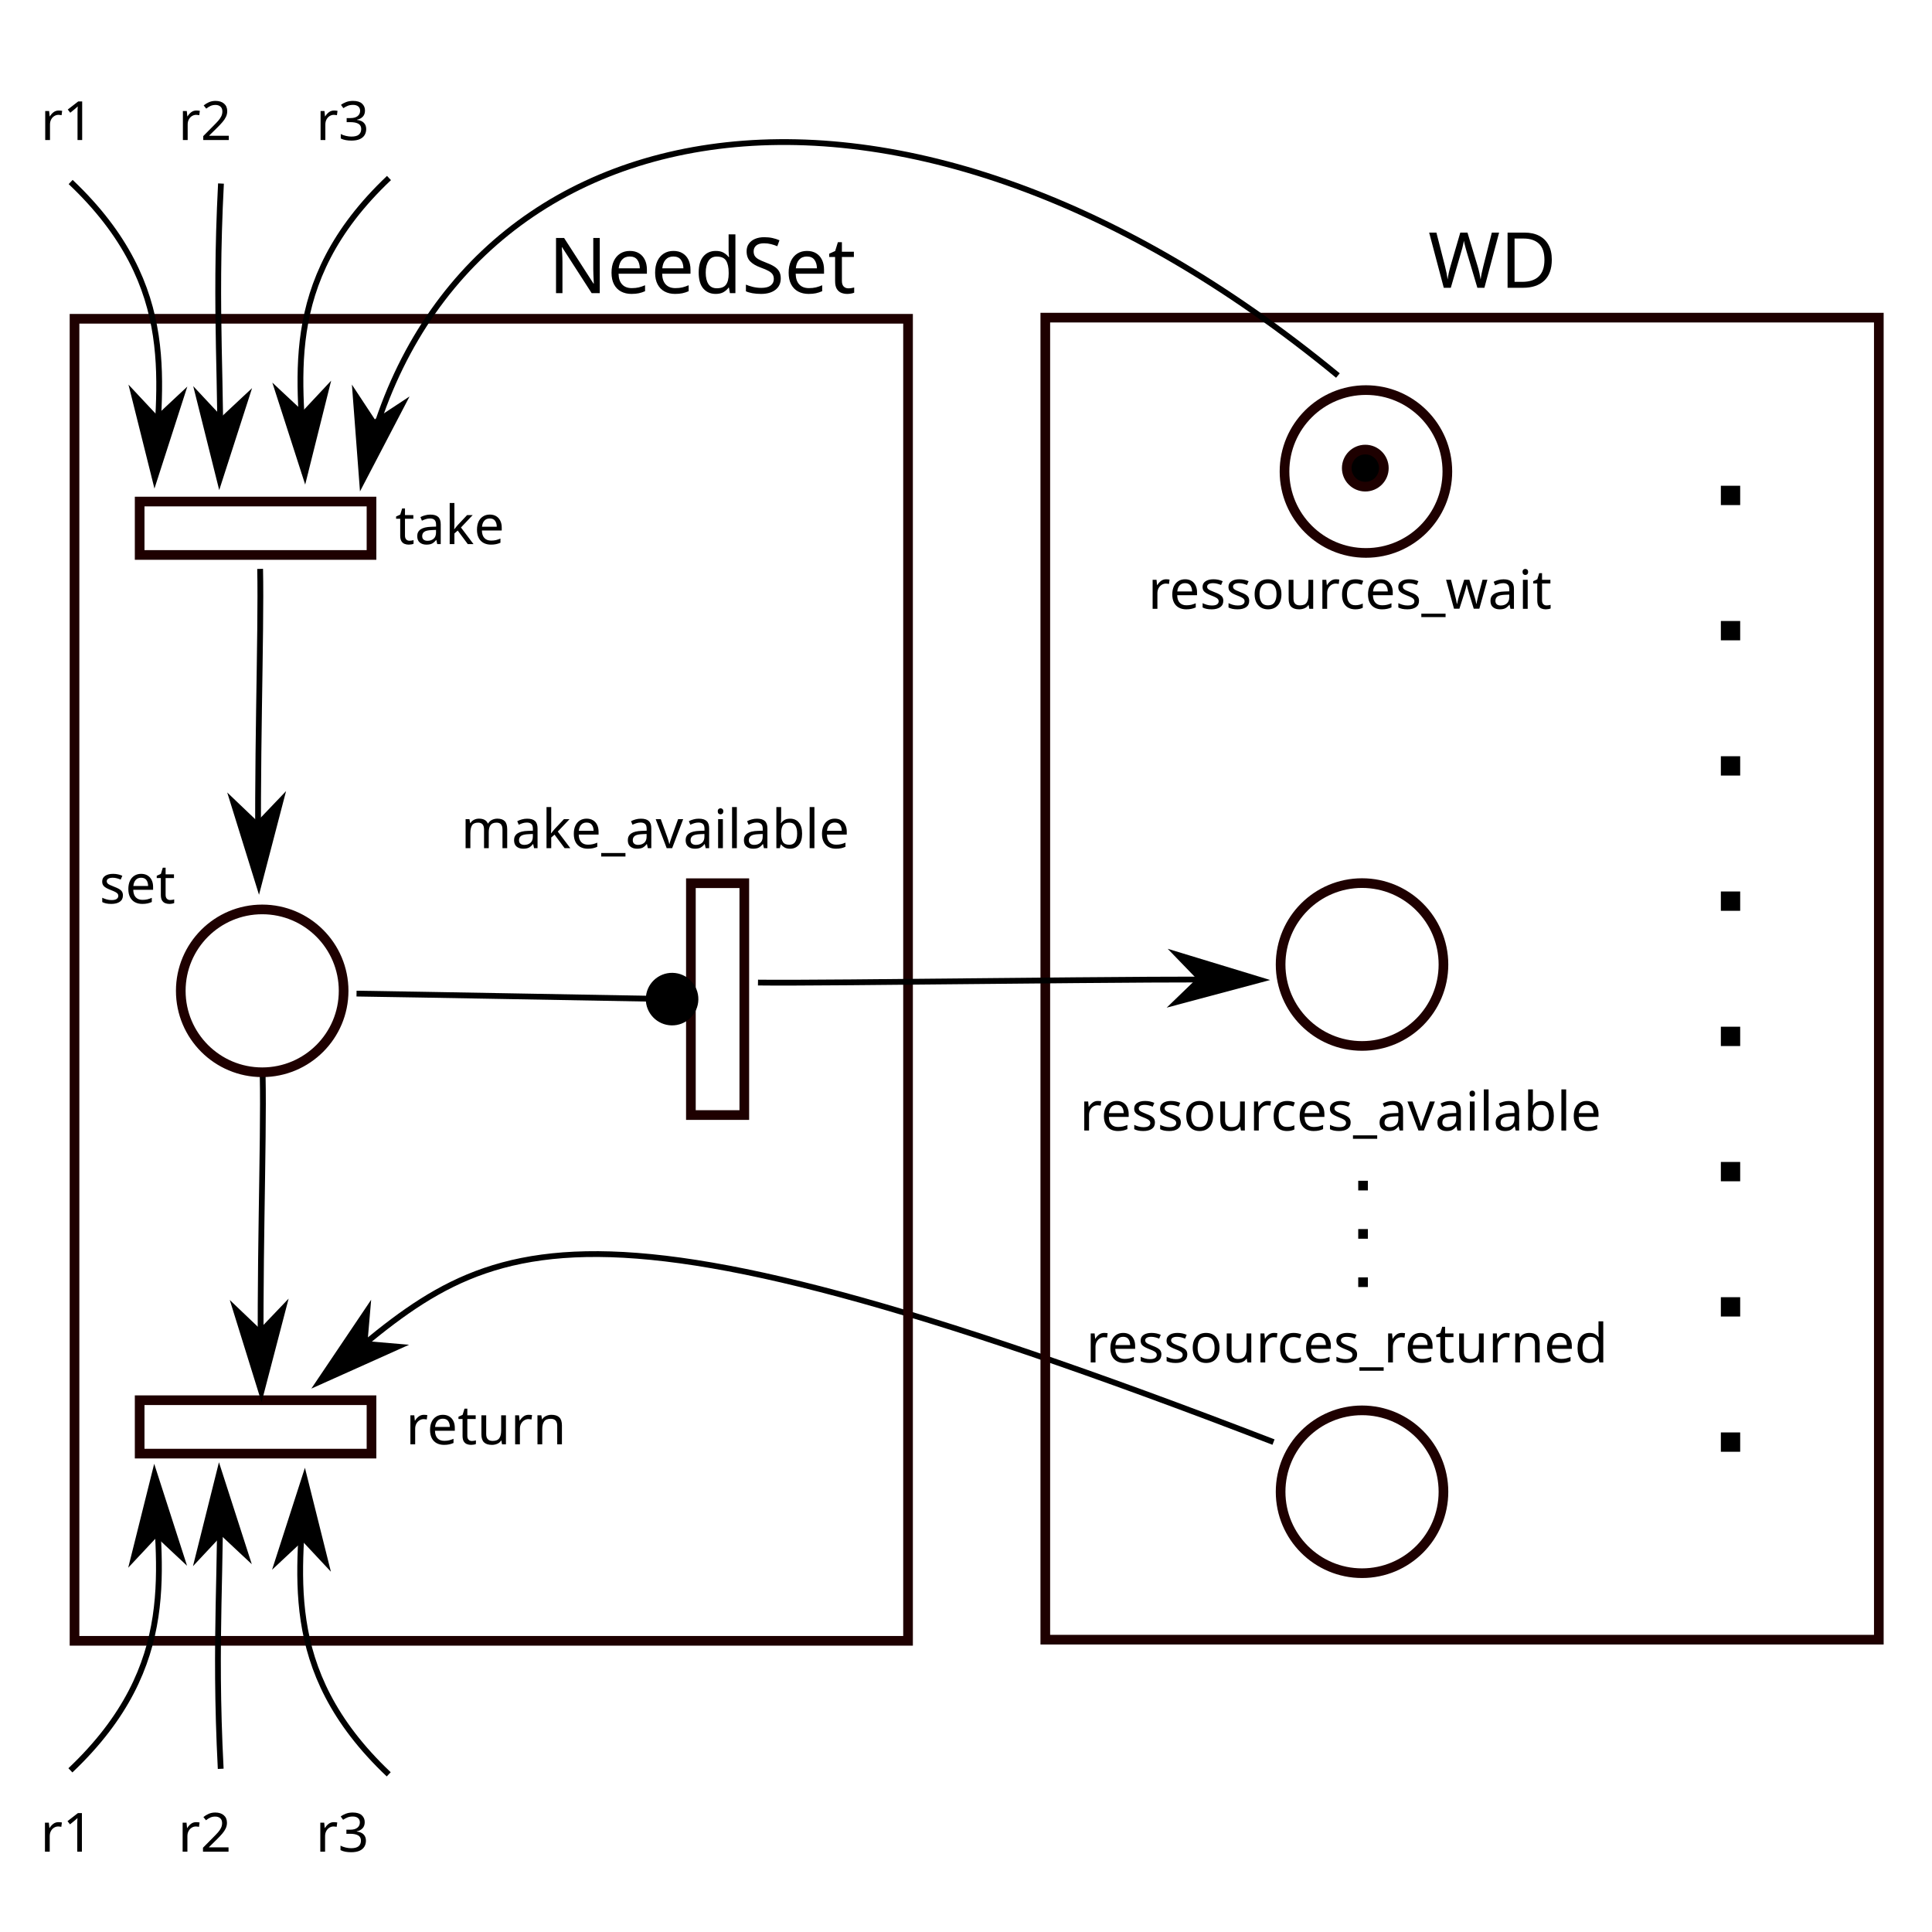
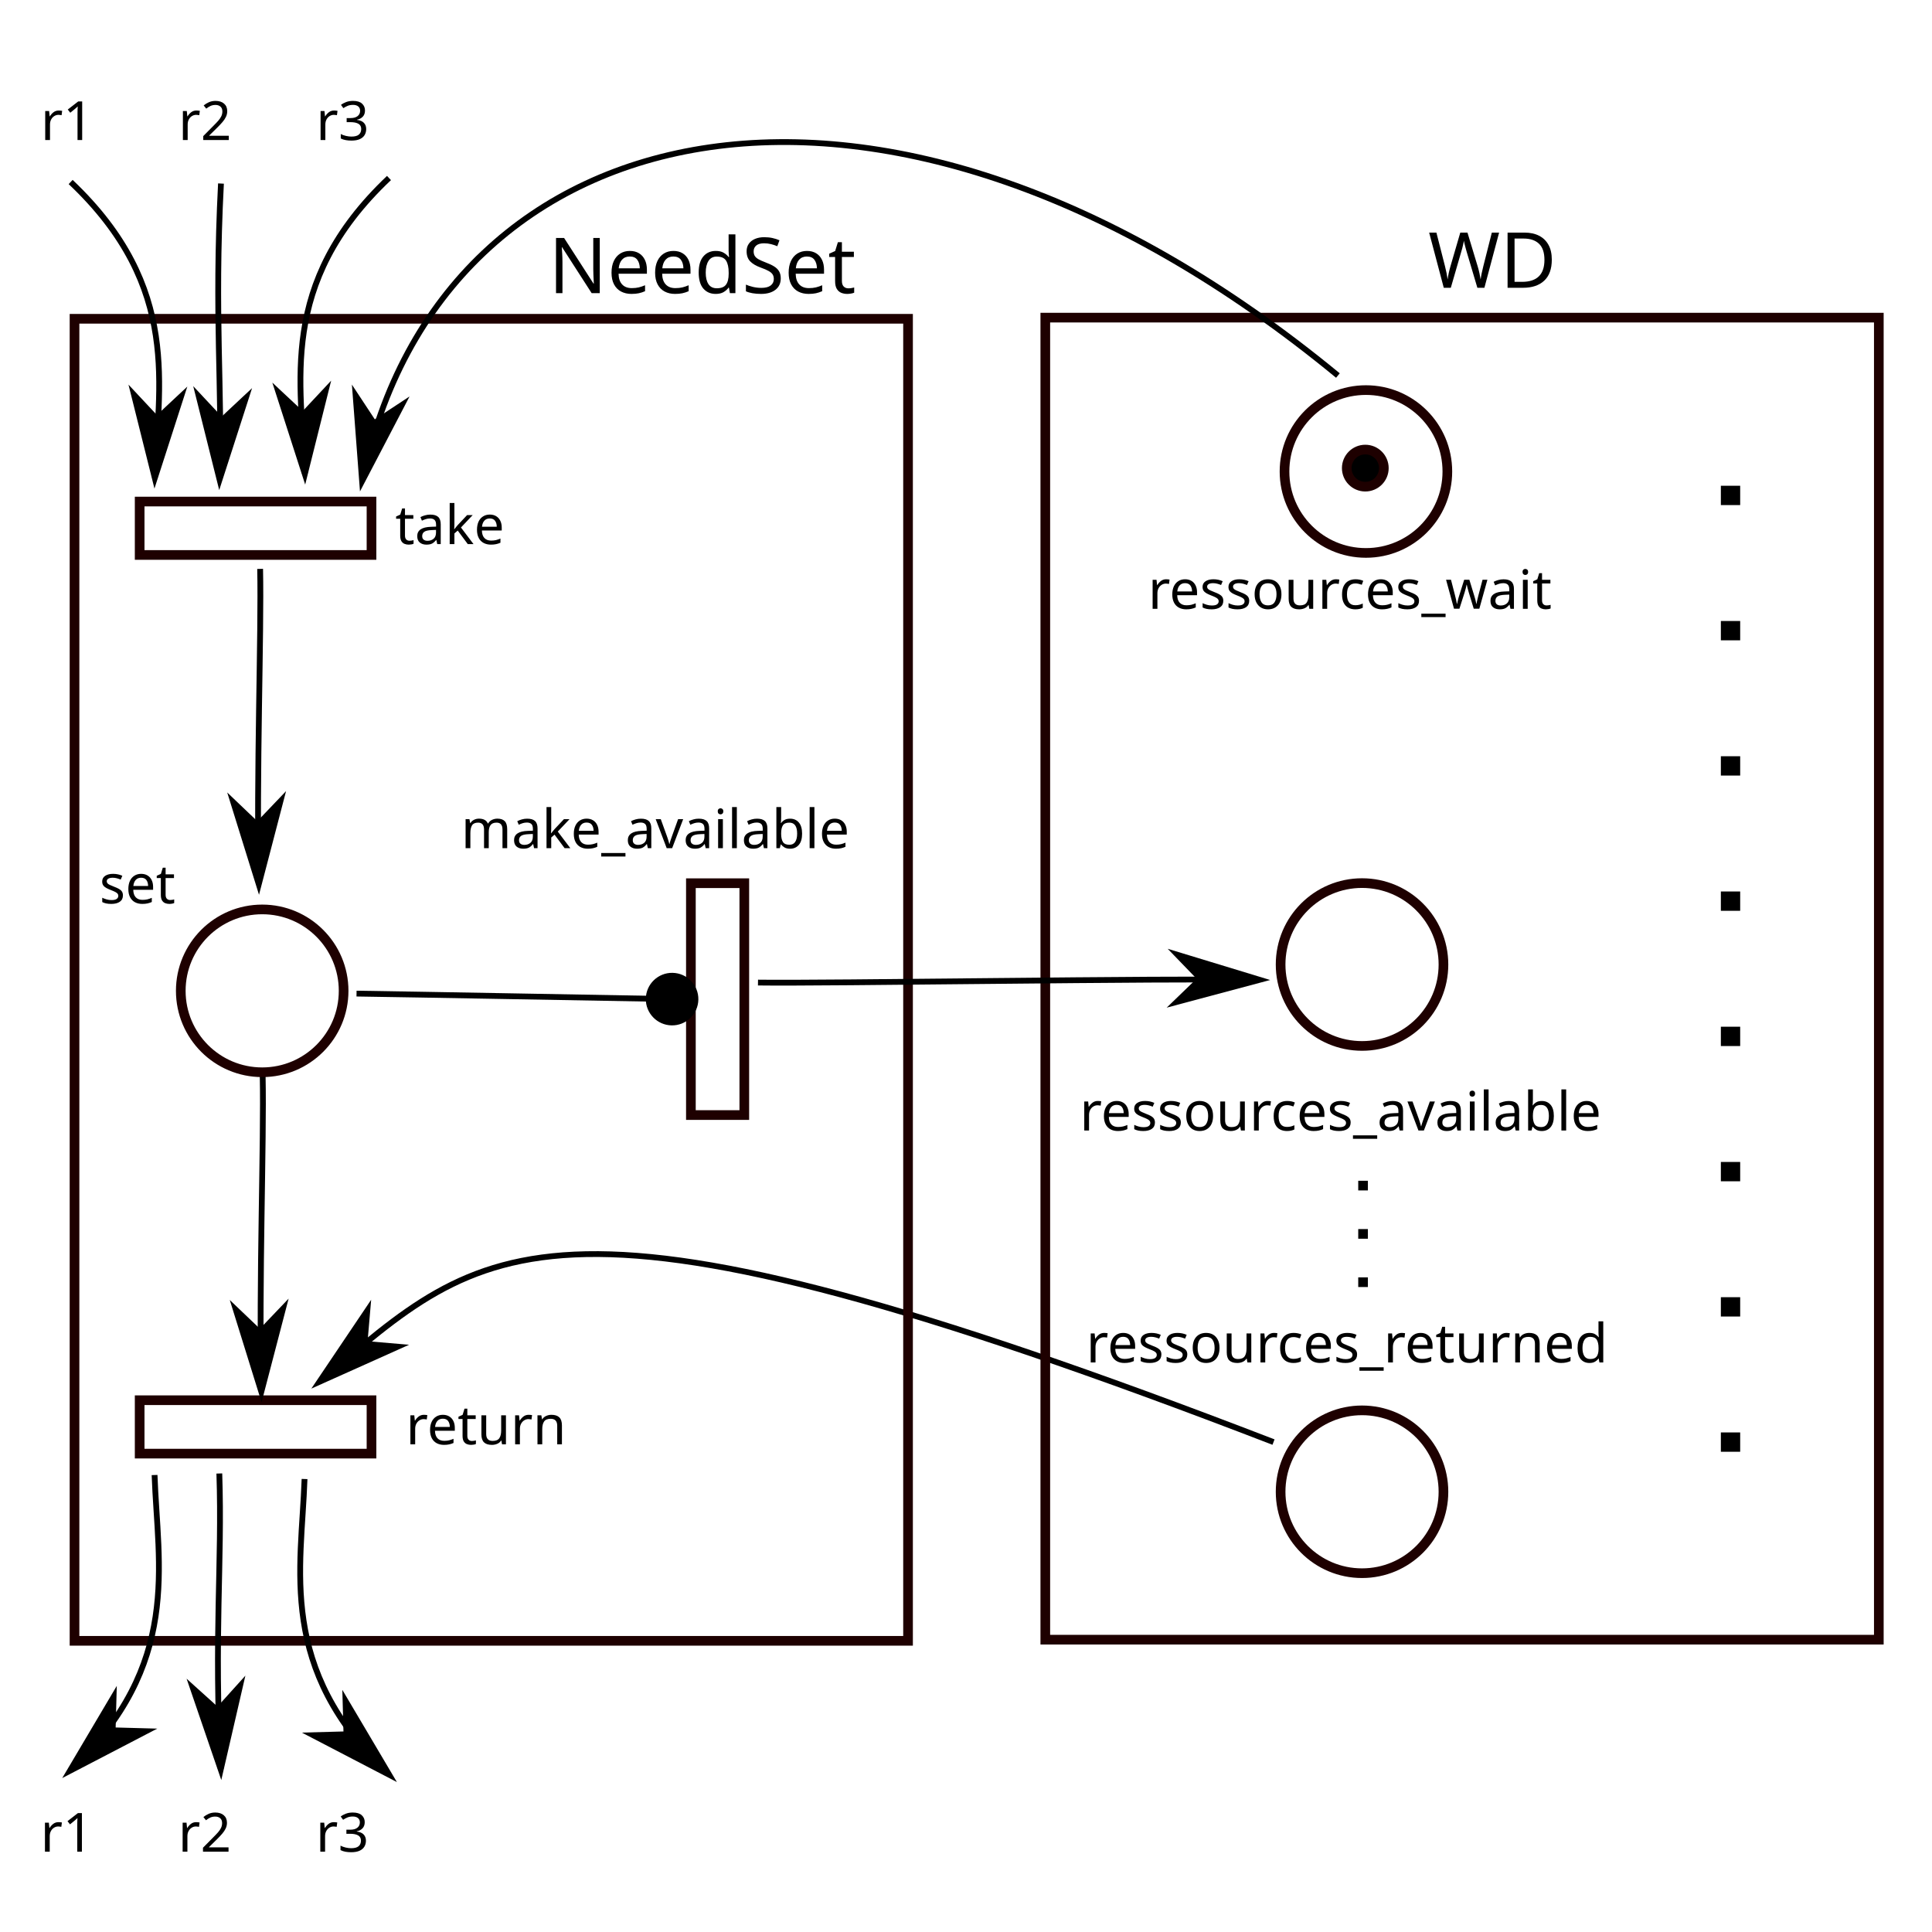
<svg xmlns="http://www.w3.org/2000/svg" width="1000" height="1000" id="svg4951" version="1.1">
  <defs id="defs4953">
+     <marker orient="auto" refY="0.0" refX="0.0" id="Arrow1Lstart" style="overflow:visible">
+       <path id="path3862" d="M 0.0,0.0 L 5.0,-5.0 L -12.5,0.0 L 5.0,5.0 L 0.0,0.0 z " style="fill-rule:evenodd;stroke:#000000;stroke-width:1.0pt" transform="scale(0.8) translate(12.5,0)" />
+     </marker>
    <marker orient="auto" refY="0.0" refX="0.0" id="DotL" style="overflow:visible">
      <path id="path3923" d="M -2.5,-1.0 C -2.5,1.76 -4.74,4.0 -7.5,4.0 C -10.26,4.0 -12.5,1.76 -12.5,-1.0 C -12.5,-3.76 -10.26,-6.0 -7.5,-6.0 C -4.74,-6.0 -2.5,-3.76 -2.5,-1.0 z " style="fill-rule:evenodd;stroke:#000000;stroke-width:1.0pt" transform="scale(0.8) translate(7.4, 1)" />
    </marker>
    <marker orient="auto" refY="0" refX="0" id="Arrow1Lend" style="overflow:visible">
      <path id="path3865" d="M 0,0 5,-5 -12.5,0 5,5 0,0 z" style="fill-rule:evenodd;stroke:#000000;stroke-width:1pt" transform="matrix(-0.8,0,0,-0.8,-10,0)" />
    </marker>
    <marker orient="auto" refY="0" refX="0" id="marker4971" style="overflow:visible">
      <path id="path4973" d="M 0,0 5,-5 -12.5,0 5,5 0,0 z" style="fill-rule:evenodd;stroke:#000000;stroke-width:1pt" transform="matrix(-0.8,0,0,-0.8,-10,0)" />
    </marker>
    <marker orient="auto" refY="0" refX="0" id="marker4975" style="overflow:visible">
      <path id="path4977" d="M 0,0 5,-5 -12.5,0 5,5 0,0 z" style="fill-rule:evenodd;stroke:#000000;stroke-width:1pt" transform="matrix(-0.8,0,0,-0.8,-10,0)" />
    </marker>
    <marker orient="auto" refY="0" refX="0" id="marker4979" style="overflow:visible">
      <path id="path4981" d="M 0,0 5,-5 -12.5,0 5,5 0,0 z" style="fill-rule:evenodd;stroke:#000000;stroke-width:1pt" transform="matrix(-0.8,0,0,-0.8,-10,0)" />
    </marker>
    <marker orient="auto" refY="0" refX="0" id="marker4983" style="overflow:visible">
      <path id="path4985" d="M 0,0 5,-5 -12.5,0 5,5 0,0 z" style="fill-rule:evenodd;stroke:#000000;stroke-width:1pt" transform="matrix(-0.8,0,0,-0.8,-10,0)" />
    </marker>
    <marker orient="auto" refY="0" refX="0" id="marker4987" style="overflow:visible">
      <path id="path4989" d="M 0,0 5,-5 -12.5,0 5,5 0,0 z" style="fill-rule:evenodd;stroke:#000000;stroke-width:1pt" transform="matrix(-0.8,0,0,-0.8,-10,0)" />
    </marker>
    <marker orient="auto" refY="0" refX="0" id="Arrow2Lend" style="overflow:visible">
      <path id="path3883" style="fill-rule:evenodd;stroke-width:0.625;stroke-linejoin:round" d="M 8.719,4.034 -2.207,0.016 8.719,-4.002 c -1.745,2.372 -1.735,5.617 -6e-7,8.035 z" transform="matrix(-1.1,0,0,-1.1,-1.1,0)" />
    </marker>
    <marker orient="auto" refY="0" refX="0" id="Arrow1Lend-4" style="overflow:visible">
      <path id="path3865-5" d="M 0,0 5,-5 -12.5,0 5,5 0,0 z" style="fill-rule:evenodd;stroke:#000000;stroke-width:1pt" transform="matrix(-0.8,0,0,-0.8,-10,0)" />
    </marker>
    <marker orient="auto" refY="0" refX="0" id="Arrow1Lend-2" style="overflow:visible">
      <path id="path3865-1" d="M 0,0 5,-5 -12.5,0 5,5 0,0 z" style="fill-rule:evenodd;stroke:#000000;stroke-width:1pt" transform="matrix(-0.8,0,0,-0.8,-10,0)" />
    </marker>
    <marker orient="auto" refY="0" refX="0" id="Arrow1Lend-3" style="overflow:visible">
      <path id="path3865-8" d="M 0,0 5,-5 -12.5,0 5,5 0,0 z" style="fill-rule:evenodd;stroke:#000000;stroke-width:1pt" transform="matrix(-0.8,0,0,-0.8,-10,0)" />
    </marker>
    <marker orient="auto" refY="0" refX="0" id="DotL-1" style="overflow:visible">
      <path id="path3923-1" d="m -2.5,-1 c 0,2.76 -2.24,5 -5,5 -2.76,0 -5,-2.24 -5,-5 0,-2.76 2.24,-5 5,-5 2.76,0 5,2.24 5,5 z" style="fill-rule:evenodd;stroke:#000000;stroke-width:1pt" transform="matrix(0.8,0,0,0.8,5.92,0.8)" />
    </marker>
    <marker orient="auto" refY="0" refX="0" id="Arrow1Lend-23" style="overflow:visible">
      <path id="path3865-19" d="M 0,0 5,-5 -12.5,0 5,5 0,0 z" style="fill-rule:evenodd;stroke:#000000;stroke-width:1pt" transform="matrix(-0.8,0,0,-0.8,-10,0)" />
    </marker>
    <marker orient="auto" refY="0" refX="0" id="Arrow1Lend-9" style="overflow:visible">
      <path id="path3865-6" d="M 0,0 5,-5 -12.5,0 5,5 0,0 z" style="fill-rule:evenodd;stroke:#000000;stroke-width:1pt" transform="matrix(-0.8,0,0,-0.8,-10,0)" />
    </marker>
    <marker orient="auto" refY="0" refX="0" id="Arrow1Lend-7" style="overflow:visible">
      <path id="path3865-61" d="M 0,0 5,-5 -12.5,0 5,5 0,0 z" style="fill-rule:evenodd;stroke:#000000;stroke-width:1pt" transform="matrix(-0.8,0,0,-0.8,-10,0)" />
    </marker>
    <marker orient="auto" refY="0" refX="0" id="marker6590" style="overflow:visible">
      <path id="path6592" d="M 0,0 5,-5 -12.5,0 5,5 0,0 z" style="fill-rule:evenodd;stroke:#000000;stroke-width:1pt" transform="matrix(-0.8,0,0,-0.8,-10,0)" />
    </marker>
    <marker orient="auto" refY="0" refX="0" id="marker6594" style="overflow:visible">
      <path id="path6596" d="M 0,0 5,-5 -12.5,0 5,5 0,0 z" style="fill-rule:evenodd;stroke:#000000;stroke-width:1pt" transform="matrix(-0.8,0,0,-0.8,-10,0)" />
    </marker>
    <marker orient="auto" refY="0" refX="0" id="Arrow1Lend-91" style="overflow:visible">
      <path id="path3865-3" d="M 0,0 5,-5 -12.5,0 5,5 0,0 z" style="fill-rule:evenodd;stroke:#000000;stroke-width:1pt" transform="matrix(-0.8,0,0,-0.8,-10,0)" />
    </marker>
  </defs>
  <g id="layer1" transform="translate(0,-52.36218)">
    <rect style="color:#000000;fill:none;stroke:#1e0000;stroke-width:5;stroke-linecap:butt;stroke-linejoin:miter;stroke-miterlimit:4;stroke-opacity:1;stroke-dasharray:none;stroke-dashoffset:0;marker:none;visibility:visible;display:inline;overflow:visible;enable-background:accumulate" id="rect3811" width="120" height="27.643" x="72.288" y="311.967" />
    <path style="fill:none;stroke:#000000;stroke-width:3;stroke-linecap:butt;stroke-linejoin:miter;stroke-miterlimit:4;stroke-opacity:1;stroke-dasharray:none;marker-end:url(#Arrow1Lend)" d="M 659.166,798.784 C 282.752,653.588 251.435,695.064 165.595,767.356" id="path3856-5-2-0" />
    <text xml:space="preserve" style="font-size:40px;font-style:normal;font-weight:normal;line-height:125%;letter-spacing:0px;word-spacing:0px;fill:#000000;fill-opacity:1;stroke:none;font-family:Sans" x="739.247" y="201.323" id="text4928">
      <tspan id="tspan4930" x="739.247" y="201.323">WD</tspan>
    </text>
    <g id="g5693" transform="translate(67.14286,7.142857)">
      <rect y="209.625" x="473.904" height="684.286" width="431.429" id="rect2985" style="fill:none;stroke:#1e0000;stroke-width:5;stroke-miterlimit:4;stroke-opacity:1;stroke-dasharray:none" />
      <g transform="translate(408.1016,135.3604)" id="g5122">
        <g style="stroke-width:5;stroke-miterlimit:4;stroke-dasharray:none" id="g4772" transform="translate(27.47495,-157.023)">
          <path transform="translate(-419.2857,48.79076)" d="m 665.714,262.143 c 0,23.275 -18.868,42.143 -42.143,42.143 -23.275,0 -42.143,-18.868 -42.143,-42.143 0,-23.275 18.868,-42.143 42.143,-42.143 23.275,0 42.143,18.868 42.143,42.143 z" id="path2987-6" style="fill:none;stroke:#1e0000;stroke-width:5;stroke-miterlimit:4;stroke-opacity:1;stroke-dasharray:none" />
          <path transform="translate(-373.0917,53.91332)" d="m 586.646,255.265 c 0,5.3 -4.296,9.596 -9.596,9.596 -5.3,0 -9.596,-4.296 -9.596,-9.596 0,-5.3 4.296,-9.596 9.596,-9.596 5.3,0 9.596,4.296 9.596,9.596 z" id="path4749-3" style="color:#000000;fill:#000000;fill-opacity:1;stroke:#1e0000;stroke-width:5;stroke-linecap:butt;stroke-linejoin:miter;stroke-miterlimit:4;stroke-opacity:1;stroke-dasharray:none;stroke-dashoffset:0;marker:none;visibility:visible;display:inline;overflow:visible;enable-background:accumulate" />
        </g>
        <text xml:space="preserve" style="font-size:28px;font-style:normal;font-weight:normal;line-height:125%;letter-spacing:0px;word-spacing:0px;fill:#000000;fill-opacity:1;stroke:none;font-family:Sans" x="118.981" y="224.971" id="text4860-09">
          <tspan x="118.981" y="224.971" id="tspan4894">ressources_wait</tspan>
        </text>
      </g>
      <g style="stroke-width:5;stroke-miterlimit:4;stroke-dasharray:none" transform="translate(406.0813,167.6853)" id="g5129">
        <path style="fill:none;stroke:#1e0000;stroke-width:5;stroke-miterlimit:4;stroke-opacity:1;stroke-dasharray:none" id="path2987-4-8" d="m 665.714,262.143 c 0,23.275 -18.868,42.143 -42.143,42.143 -23.275,0 -42.143,-18.868 -42.143,-42.143 0,-23.275 18.868,-42.143 42.143,-42.143 23.275,0 42.143,18.868 42.143,42.143 z" transform="translate(-391.8107,114.6249)" />
        <text xml:space="preserve" style="font-size:28px;font-style:normal;font-weight:normal;line-height:125%;letter-spacing:0px;word-spacing:0px;fill:#000000;fill-opacity:1;stroke:none;font-family:Sans" x="85.615" y="462.674" id="text4860-09-7">
          <tspan x="85.615" y="462.674" id="tspan4894-0">ressources_available</tspan>
        </text>
      </g>
      <g style="stroke-width:5;stroke-miterlimit:4;stroke-dasharray:none" transform="translate(406.0813,2.020305)" id="g5134">
        <path style="fill:none;stroke:#1e0000;stroke-width:5;stroke-miterlimit:4;stroke-opacity:1;stroke-dasharray:none" id="path2987-4-1-4" d="m 665.714,262.143 c 0,23.275 -18.868,42.143 -42.143,42.143 -23.275,0 -42.143,-18.868 -42.143,-42.143 0,-23.275 18.868,-42.143 42.143,-42.143 23.275,0 42.143,18.868 42.143,42.143 z" transform="translate(-391.8107,553.1964)" />
        <text xml:space="preserve" style="font-size:28px;font-style:normal;font-weight:normal;line-height:125%;letter-spacing:0px;word-spacing:0px;fill:#000000;fill-opacity:1;stroke:none;font-family:Sans" x="88.958" y="748.388" id="text4860-09-2">
          <tspan x="88.958" y="748.388" id="tspan4894-8">ressources_returned</tspan>
        </text>
      </g>
      <path id="path5689" d="m 638.376,656.382 0,58.589" style="fill:none;stroke:#000000;stroke-width:5;stroke-linecap:butt;stroke-linejoin:miter;stroke-miterlimit:4;stroke-opacity:1;stroke-dasharray:5, 20;stroke-dashoffset:0" />
      <path transform="translate(0,52.36218)" id="path5691" d="m 828.571,244.286 0,510" style="fill:none;stroke:#000000;stroke-width:10;stroke-linecap:butt;stroke-linejoin:miter;stroke-miterlimit:4;stroke-opacity:1;stroke-dasharray:10, 60;stroke-dashoffset:0" />
    </g>
    <rect y="217.362" x="38.571" height="684.286" width="431.429" id="rect2985-6" style="fill:none;stroke:#1e0000;stroke-width:5;stroke-miterlimit:4;stroke-opacity:1;stroke-dasharray:none" />
    <text xml:space="preserve" style="font-size:40px;font-style:normal;font-weight:normal;line-height:125%;letter-spacing:0px;word-spacing:0px;fill:#000000;fill-opacity:1;stroke:none;font-family:Sans" x="283.923" y="204.085" id="text4928-6">
      <tspan x="283.923" y="204.085" id="tspan5751">NeedSet</tspan>
    </text>
    <rect style="color:#000000;fill:none;stroke:#1e0000;stroke-width:5;stroke-linecap:butt;stroke-linejoin:miter;stroke-miterlimit:4;stroke-opacity:1;stroke-dasharray:none;stroke-dashoffset:0;marker:none;visibility:visible;display:inline;overflow:visible;enable-background:accumulate" id="rect3811-6" width="120" height="27.643" x="72.288" y="777.112" />
    <rect style="color:#000000;fill:none;stroke:#1e0000;stroke-width:5;stroke-linecap:butt;stroke-linejoin:miter;stroke-miterlimit:4;stroke-opacity:1;stroke-dasharray:none;stroke-dashoffset:0;marker:none;visibility:visible;display:inline;overflow:visible;enable-background:accumulate" id="rect3811-8" width="120" height="27.643" x="-629.505" y="357.607" transform="matrix(0,-1,1,0,0,0)" />
    <path style="fill:none;stroke:#000000;stroke-width:3;stroke-linecap:butt;stroke-linejoin:miter;stroke-miterlimit:4;stroke-opacity:1;stroke-dasharray:none;marker-end:url(#Arrow1Lend)" d="m 134.643,346.821 c 0.728,33.375 -2.017,106.28 -0.714,162.857" id="path3856-5-2-3" />
    <path style="fill:none;stroke:#000000;stroke-width:3;stroke-linecap:butt;stroke-linejoin:miter;stroke-miterlimit:4;stroke-opacity:1;stroke-dasharray:none;marker-end:url(#Arrow1Lend)" d="m 135.967,609.505 c 0.728,33.375 -2.017,106.28 -0.714,162.857" id="path3856-5-2-3-8" />
    <path style="fill:none;stroke:#000000;stroke-width:3;stroke-linecap:butt;stroke-linejoin:miter;stroke-miterlimit:4;stroke-opacity:1;stroke-dasharray:none;marker-end:url(#DotL)" d="m 184.539,566.648 c 35.014,0.518 113.697,1.994 163.571,2.857" id="path3856-5-2-3-3" />
    <path style="fill:none;stroke:#000000;stroke-width:3;stroke-linecap:butt;stroke-linejoin:miter;stroke-miterlimit:4;stroke-opacity:1;stroke-dasharray:none;marker-end:url(#Arrow1Lend-3)" d="m 392.334,560.938 c 35.014,0.518 209.411,-2.292 259.286,-1.429" id="path3856-5-2-3-3-1" />
    <text xml:space="preserve" style="font-size:28px;font-style:normal;font-weight:normal;line-height:125%;letter-spacing:0px;word-spacing:0px;fill:#000000;fill-opacity:1;stroke:none;font-family:Sans" x="51.473" y="519.944" id="text4860-09-3-7">
      <tspan x="51.473" y="519.944" id="tspan5878-7">set</tspan>
    </text>
    <text xml:space="preserve" style="font-size:28px;font-style:normal;font-weight:normal;line-height:125%;letter-spacing:0px;word-spacing:0px;fill:#000000;fill-opacity:1;stroke:none;font-family:Sans" x="238.616" y="491.372" id="text4860-09-3-01">
      <tspan x="238.616" y="491.372" id="tspan5878-5">make_available</tspan>
    </text>
    <text xml:space="preserve" style="font-size:28px;font-style:normal;font-weight:normal;line-height:125%;letter-spacing:0px;word-spacing:0px;fill:#000000;fill-opacity:1;stroke:none;font-family:Sans" x="210.045" y="799.944" id="text4860-09-3-0">
      <tspan x="210.045" y="799.944" id="tspan5878-2">return</tspan>
    </text>
    <path style="fill:none;stroke:#1e0000;stroke-width:5;stroke-miterlimit:4;stroke-opacity:1;stroke-dasharray:none" id="path2987-4-8-1" d="m 665.714,262.143 a 42.143,42.143 0 1 1 -84.286,0 42.143,42.143 0 1 1 84.286,0 z" transform="translate(-487.8571,303.0765)" />
    <text xml:space="preserve" style="font-size:28px;font-style:normal;font-weight:normal;line-height:125%;letter-spacing:0px;word-spacing:0px;fill:#000000;fill-opacity:1;stroke:none;font-family:Sans" x="204.569" y="333.983" id="text4860-09-3">
      <tspan x="204.569" y="333.983" id="tspan5878">take</tspan>
    </text>
    <g id="g6571" transform="translate(-11.42857,0)">
      <path id="path3856-5-2" d="m 48,146.568 c 57.871,54.804 45.125,106.28 43.571,152.857" style="fill:none;stroke:#000000;stroke-width:3;stroke-linecap:butt;stroke-linejoin:miter;stroke-miterlimit:4;stroke-opacity:1;stroke-dasharray:none;marker-end:url(#Arrow1Lend)" />
      <path id="path3856-5-2-9" d="m 125.803,147.362 c -3.557,69.09 0.84,106.28 -0.714,152.857" style="fill:none;stroke:#000000;stroke-width:3;stroke-linecap:butt;stroke-linejoin:miter;stroke-miterlimit:4;stroke-opacity:1;stroke-dasharray:none;marker-end:url(#Arrow1Lend)" />
      <path id="path3856-5-2-2" d="M 212.768,144.505 C 154.897,199.309 167.643,250.785 169.197,297.362" style="fill:none;stroke:#000000;stroke-width:3;stroke-linecap:butt;stroke-linejoin:miter;stroke-miterlimit:4;stroke-opacity:1;stroke-dasharray:none;marker-end:url(#Arrow1Lend)" />
      <text id="text4860-09-3-7-1" y="124.851" x="32.459" style="font-size:28px;font-style:normal;font-weight:normal;line-height:125%;letter-spacing:0px;word-spacing:0px;fill:#000000;fill-opacity:1;stroke:none;font-family:Sans" xml:space="preserve">
        <tspan id="tspan6567" y="124.851" x="32.459">r1      r2      r3</tspan>
      </text>
    </g>
    <g transform="matrix(1,0,0,-1,-11.56585,1115.257)" id="g6571-0">
-       <path id="path3856-5-2-5" d="m 48,146.568 c 57.871,54.804 45.125,106.28 43.571,152.857" style="fill:none;stroke:#000000;stroke-width:3;stroke-linecap:butt;stroke-linejoin:miter;stroke-miterlimit:4;stroke-opacity:1;stroke-dasharray:none;marker-end:url(#Arrow1Lend)" />
-       <path id="path3856-5-2-9-4" d="m 125.803,147.362 c -3.557,69.09 0.84,106.28 -0.714,152.857" style="fill:none;stroke:#000000;stroke-width:3;stroke-linecap:butt;stroke-linejoin:miter;stroke-miterlimit:4;stroke-opacity:1;stroke-dasharray:none;marker-end:url(#Arrow1Lend)" />
-       <path id="path3856-5-2-2-2" d="M 212.768,144.505 C 154.897,199.309 167.643,250.785 169.197,297.362" style="fill:none;stroke:#000000;stroke-width:3;stroke-linecap:butt;stroke-linejoin:miter;stroke-miterlimit:4;stroke-opacity:1;stroke-dasharray:none;marker-end:url(#Arrow1Lend)" />
+       <path id="path3856-5-2-5" d="m 48,146.568 c 57.871,54.804 45.125,106.28 43.571,152.857" style="fill:none;stroke:#000000;stroke-width:3;stroke-linecap:butt;stroke-linejoin:miter;stroke-miterlimit:4;stroke-opacity:1;stroke-dasharray:none;marker-end:none;marker-start:url(#Arrow1Lstart)" />
+       <path id="path3856-5-2-9-4" d="m 125.803,147.362 c -3.557,69.09 0.84,106.28 -0.714,152.857" style="fill:none;stroke:#000000;stroke-width:3;stroke-linecap:butt;stroke-linejoin:miter;stroke-miterlimit:4;stroke-opacity:1;stroke-dasharray:none;marker-end:none;marker-start:url(#Arrow1Lstart)" />
+       <path id="path3856-5-2-2-2" d="M 212.768,144.505 C 154.897,199.309 167.643,250.785 169.197,297.362" style="fill:none;stroke:#000000;stroke-width:3;stroke-linecap:butt;stroke-linejoin:miter;stroke-miterlimit:4;stroke-opacity:1;stroke-dasharray:none;marker-end:none;marker-start:url(#Arrow1Lstart)" />
      <text id="text4860-09-3-7-1-3" y="-104.466" x="32.459" style="font-size:28px;font-style:normal;font-weight:normal;line-height:125%;letter-spacing:0px;word-spacing:0px;fill:#000000;fill-opacity:1;stroke:none;font-family:Sans" xml:space="preserve" transform="scale(1,-1)">
        <tspan id="tspan6567-4" y="-104.466" x="32.459">r1      r2      r3</tspan>
      </text>
    </g>
    <path style="fill:none;stroke:#000000;stroke-width:3;stroke-linecap:butt;stroke-linejoin:miter;stroke-miterlimit:4;stroke-opacity:1;stroke-dasharray:none;marker-end:url(#Arrow1Lend)" d="M 692.5,246.734 C 458.943,54.395 227.625,105.871 187.5,301.02" id="path3856-5-2-0-6" />
  </g>
</svg>
